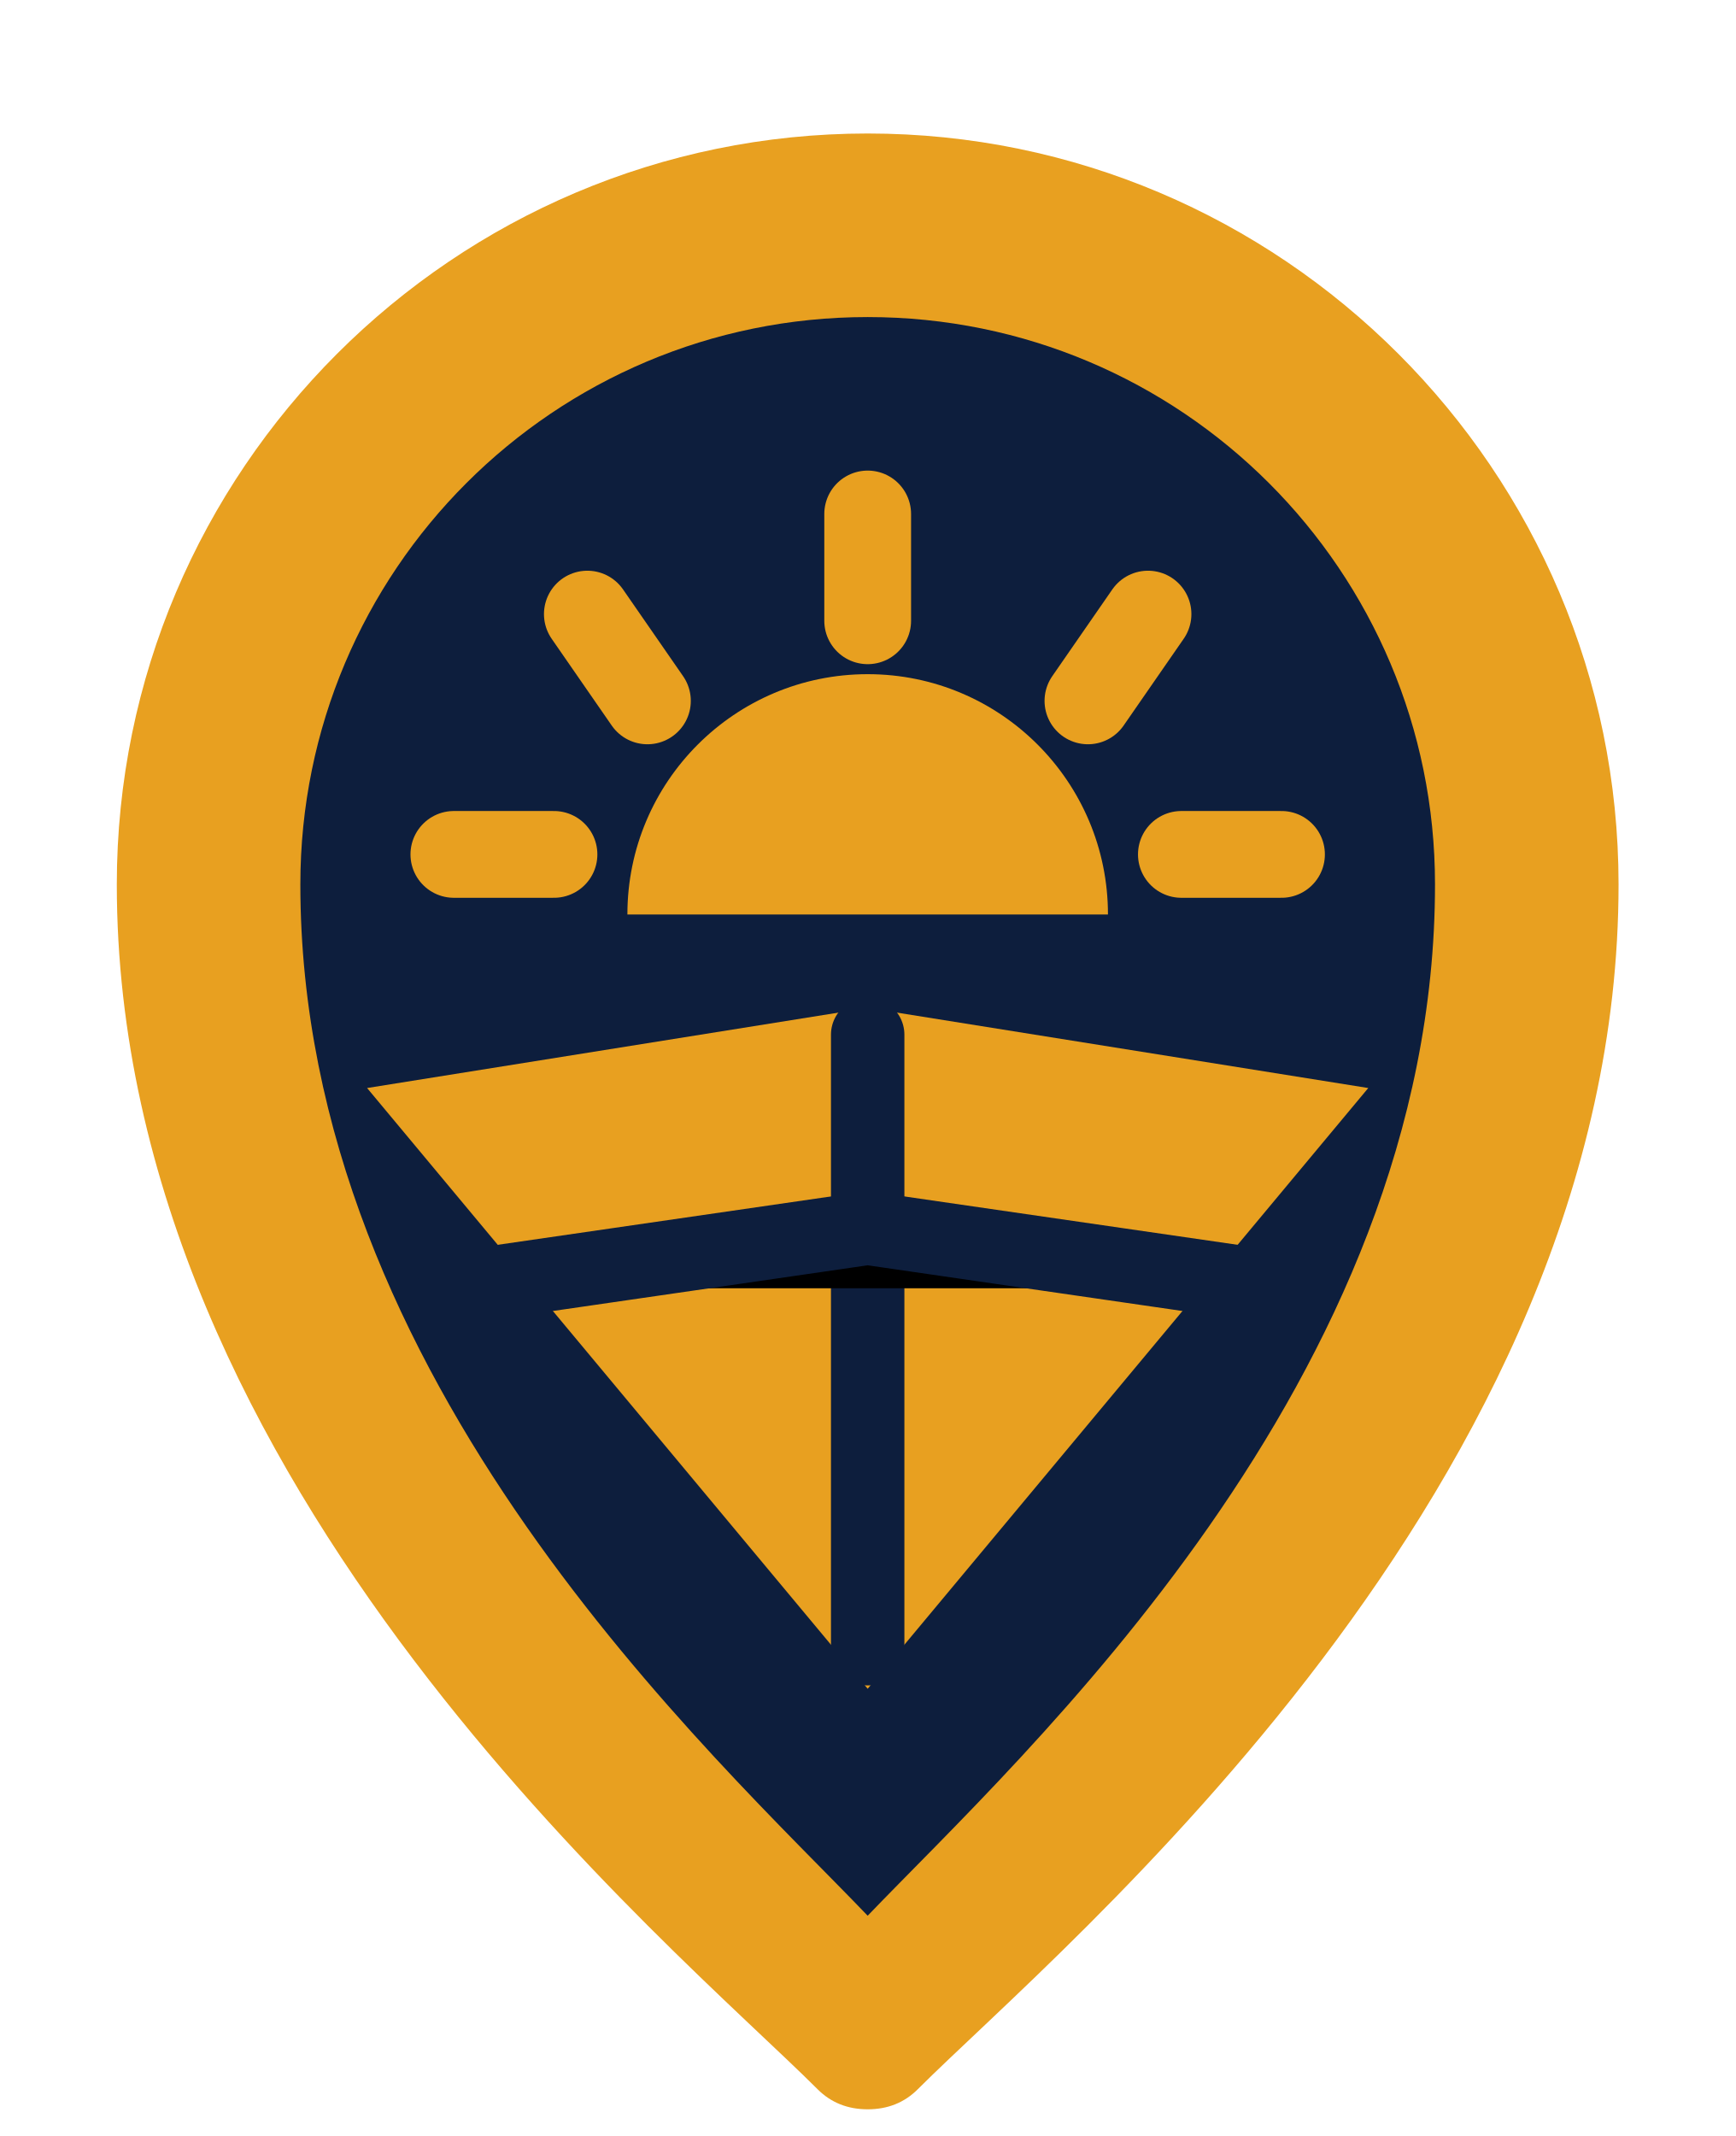
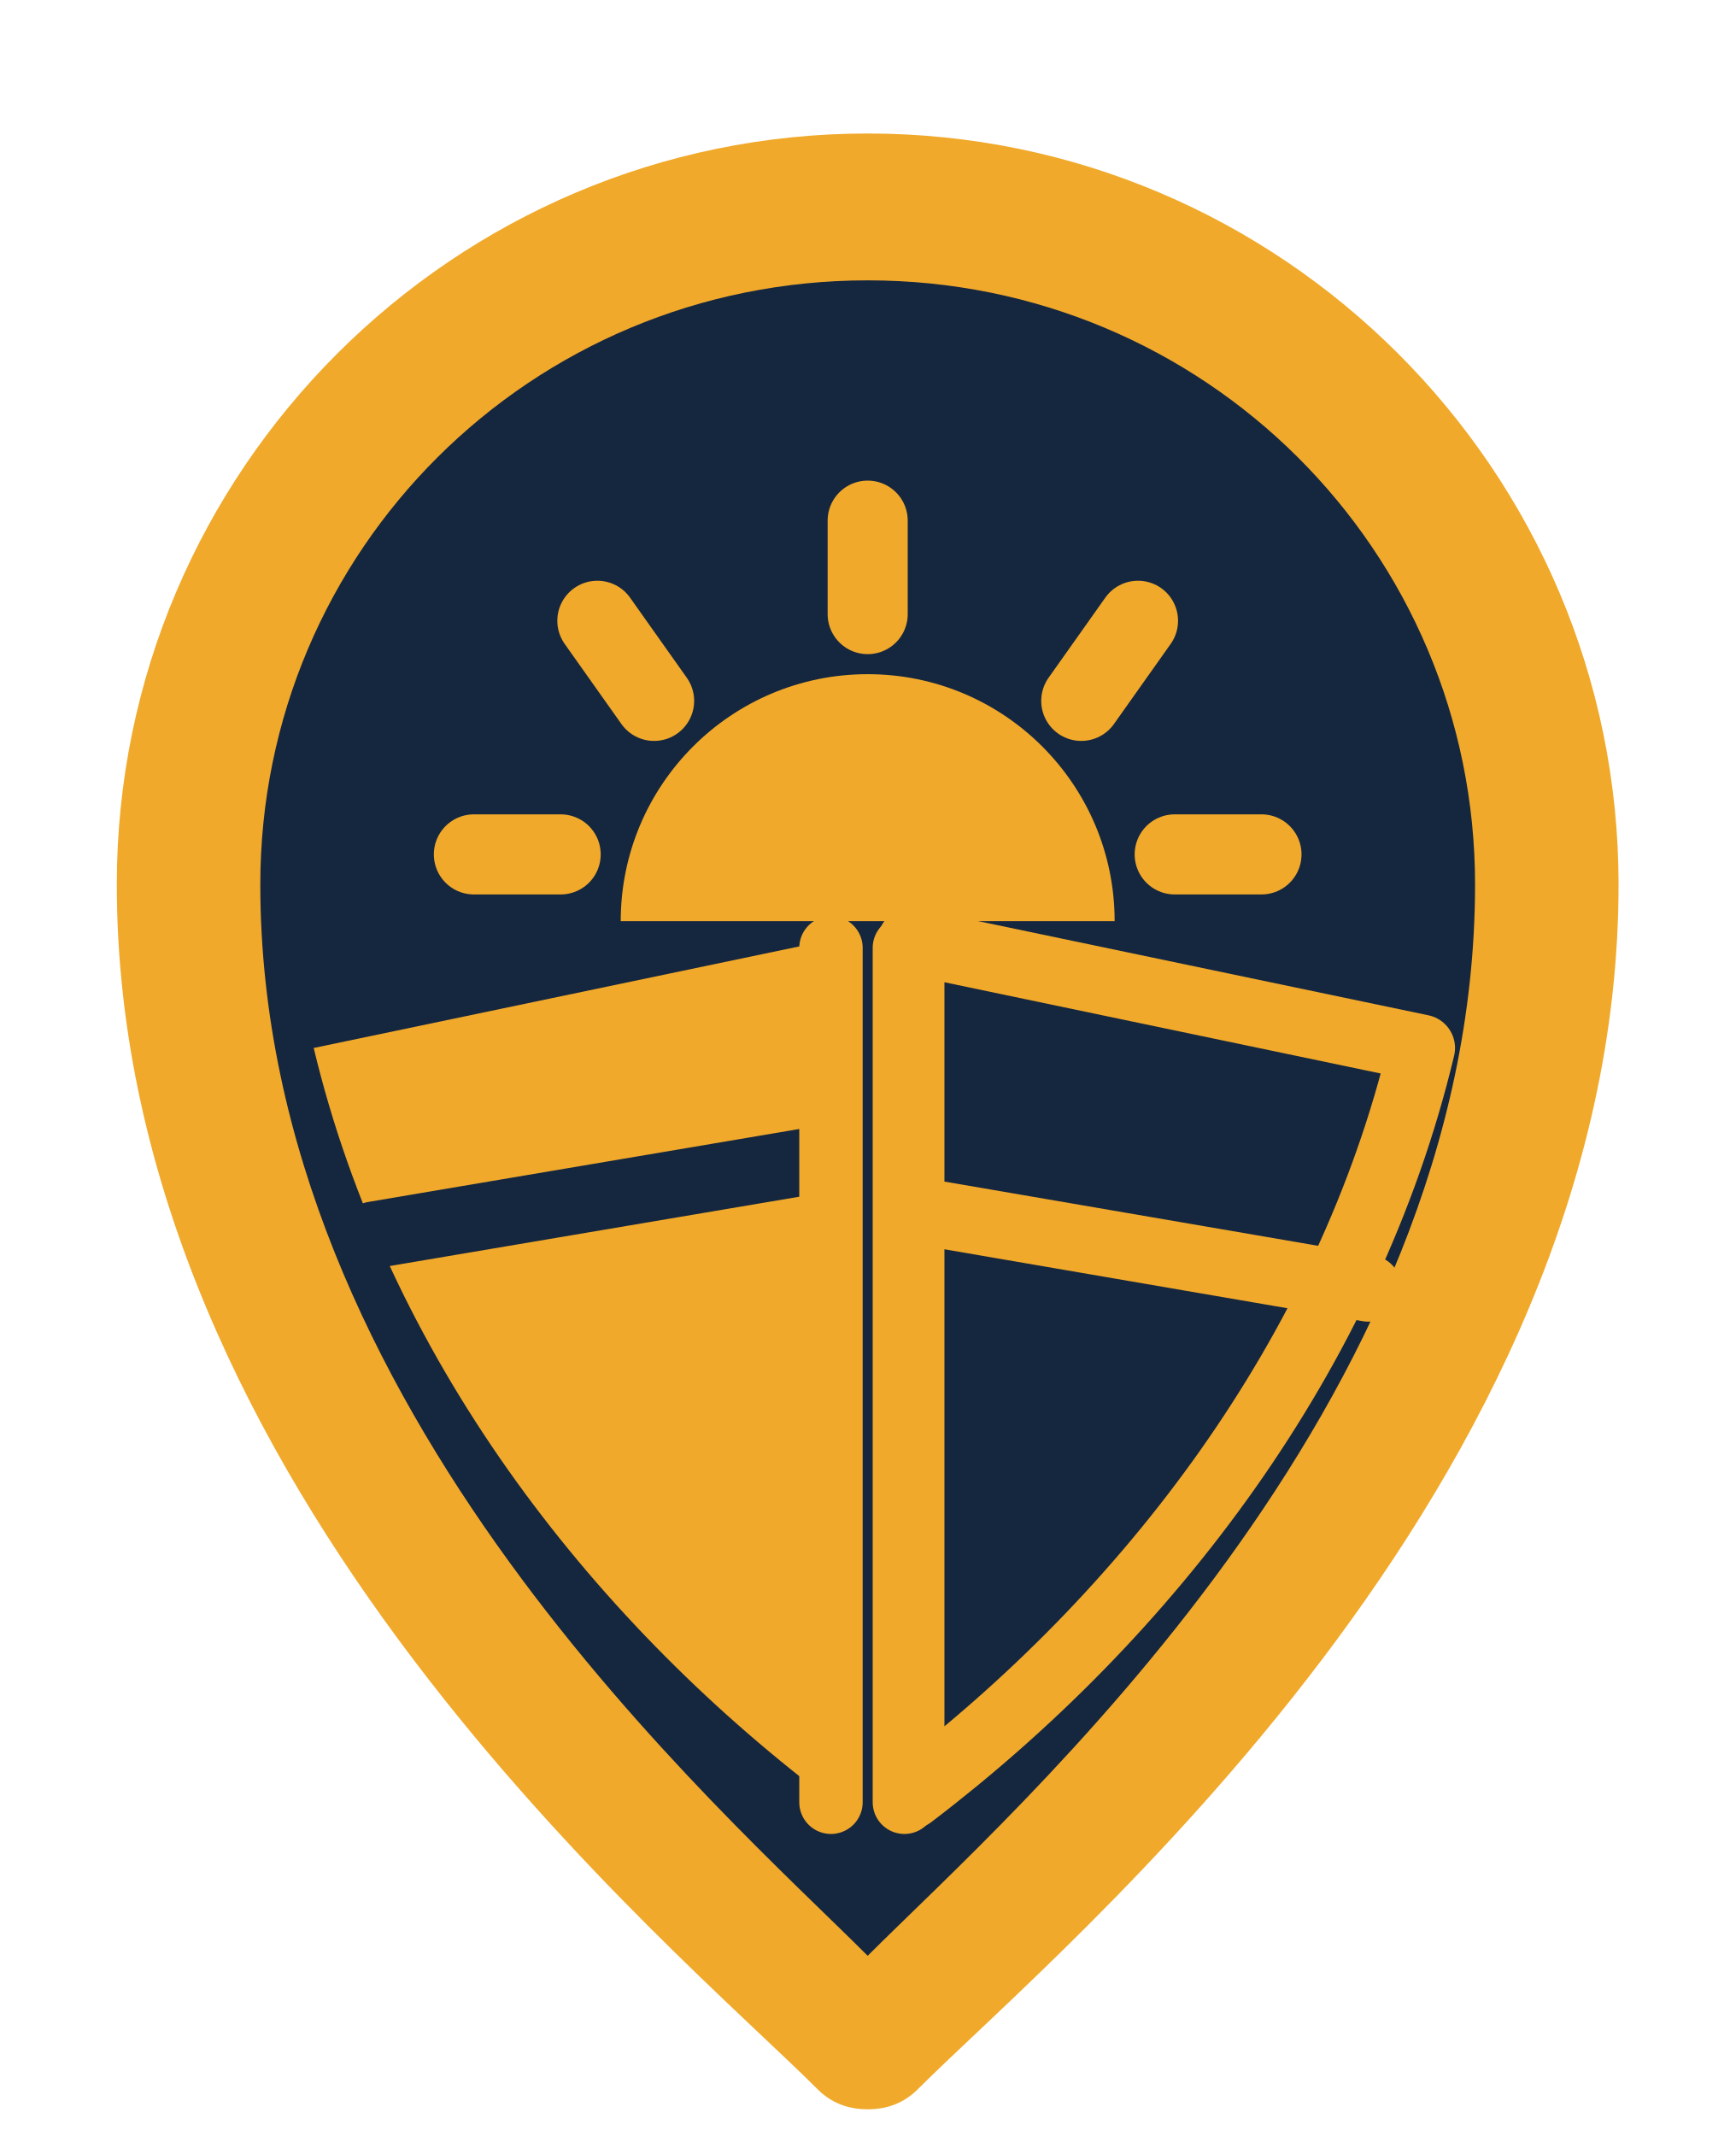
<svg xmlns="http://www.w3.org/2000/svg" viewBox="0 0 52 64" width="52" height="64" role="img" aria-label="INVICSOL">
-   <path d="M26 63.2C25.4 63.2 24.9 63 24.5 62.6 20.2 58.3 3.5 44.6 3.5 26.5 3.5 14.1 13.6 4 26 4S48.5 14.1 48.5 26.5C48.5 44.6 31.8 58.3 27.5 62.6 27.1 63 26.6 63.2 26 63.2Z" fill="#e8a020" />
-   <path d="M26 57.4C21.4 52.6 9 41.4 9 26.5 9 17.1 16.6 9.5 26 9.5S43 17.1 43 26.5C43 41.4 30.6 52.6 26 57.4Z" fill="#0d1e3d" />
-   <path d="M18.8 27.4A7.2 7.2 0 0 1 33.2 27.4Z" fill="#e8a020" />
-   <g stroke="#e8a020" stroke-width="2.6" stroke-linecap="round">
-     <path d="M26 15.4V18.6" />
-     <path d="M17.6 18.4 19.4 21" />
-     <path d="M34.4 18.4 32.6 21" />
-     <path d="M13.6 25.6H16.6" />
-     <path d="M38.4 25.6H35.4" />
+   <path d="M26 63.2C25.4 63.2 24.9 63 24.5 62.6 20.2 58.3 3.5 44.6 3.5 26.5 3.5 14.1 13.6 4 26 4S48.5 14.1 48.5 26.5C48.5 44.6 31.8 58.3 27.5 62.6 27.1 63 26.6 63.2 26 63.2Z" fill="#f0a92a" />
+   <path d="M26 58.6C21.6 54.2 7.8 42.2 7.8 26.5 7.8 16.5 15.9 8.4 26 8.4S44.2 16.5 44.2 26.5C44.2 42.2 30.4 54.2 26 58.6Z" fill="#15263f" />
+   <path d="M18.6 27.6A7.4 7.4 0 0 1 33.4 27.6Z" fill="#f0a92a" />
+   <g stroke="#f0a92a" stroke-width="2.4" stroke-linecap="round">
+     <path d="M26 15.6V18.4" />
+     <path d="M17.9 18.6 19.6 21" />
+     <path d="M34.1 18.6 32.4 21" />
+     <path d="M14.2 25.6H16.8" />
+     <path d="M37.8 25.6H35.2" />
  </g>
-   <path d="M11 32.6 26 30.2 41 32.6 26 50.6Z" fill="#e8a020" />
-   <g stroke="#0d1e3d" stroke-width="2.2" stroke-linecap="round">
-     <path d="M26 31V49.4" />
-     <path d="M13.6 38.6 26 36.8 38.4 38.6" />
+   <path d="M9.4 31.4 24.7 28.2V53.8C17.6 48.4 11.6 40.6 9.4 31.4Z" fill="#f0a92a" />
+   <path d="M27.3 28.2 42.6 31.4C40.4 40.6 34.4 48.4 27.3 53.8Z" fill="none" stroke="#f0a92a" stroke-width="2" stroke-linejoin="round" />
+   <g stroke="#f0a92a" stroke-width="2" stroke-linecap="round">
+     <path d="M28.2 36.4 41 38.6" />
  </g>
+   <g stroke="#15263f" stroke-width="2" stroke-linecap="round">
+     <path d="M11.2 37 24.2 34.8" />
+   </g>
+   <path d="M24.9 28.4V54" stroke="#f0a92a" stroke-width="1.9" stroke-linecap="round" />
+   <path d="M27.1 28.4V54" stroke="#f0a92a" stroke-width="1.9" stroke-linecap="round" />
</svg>
